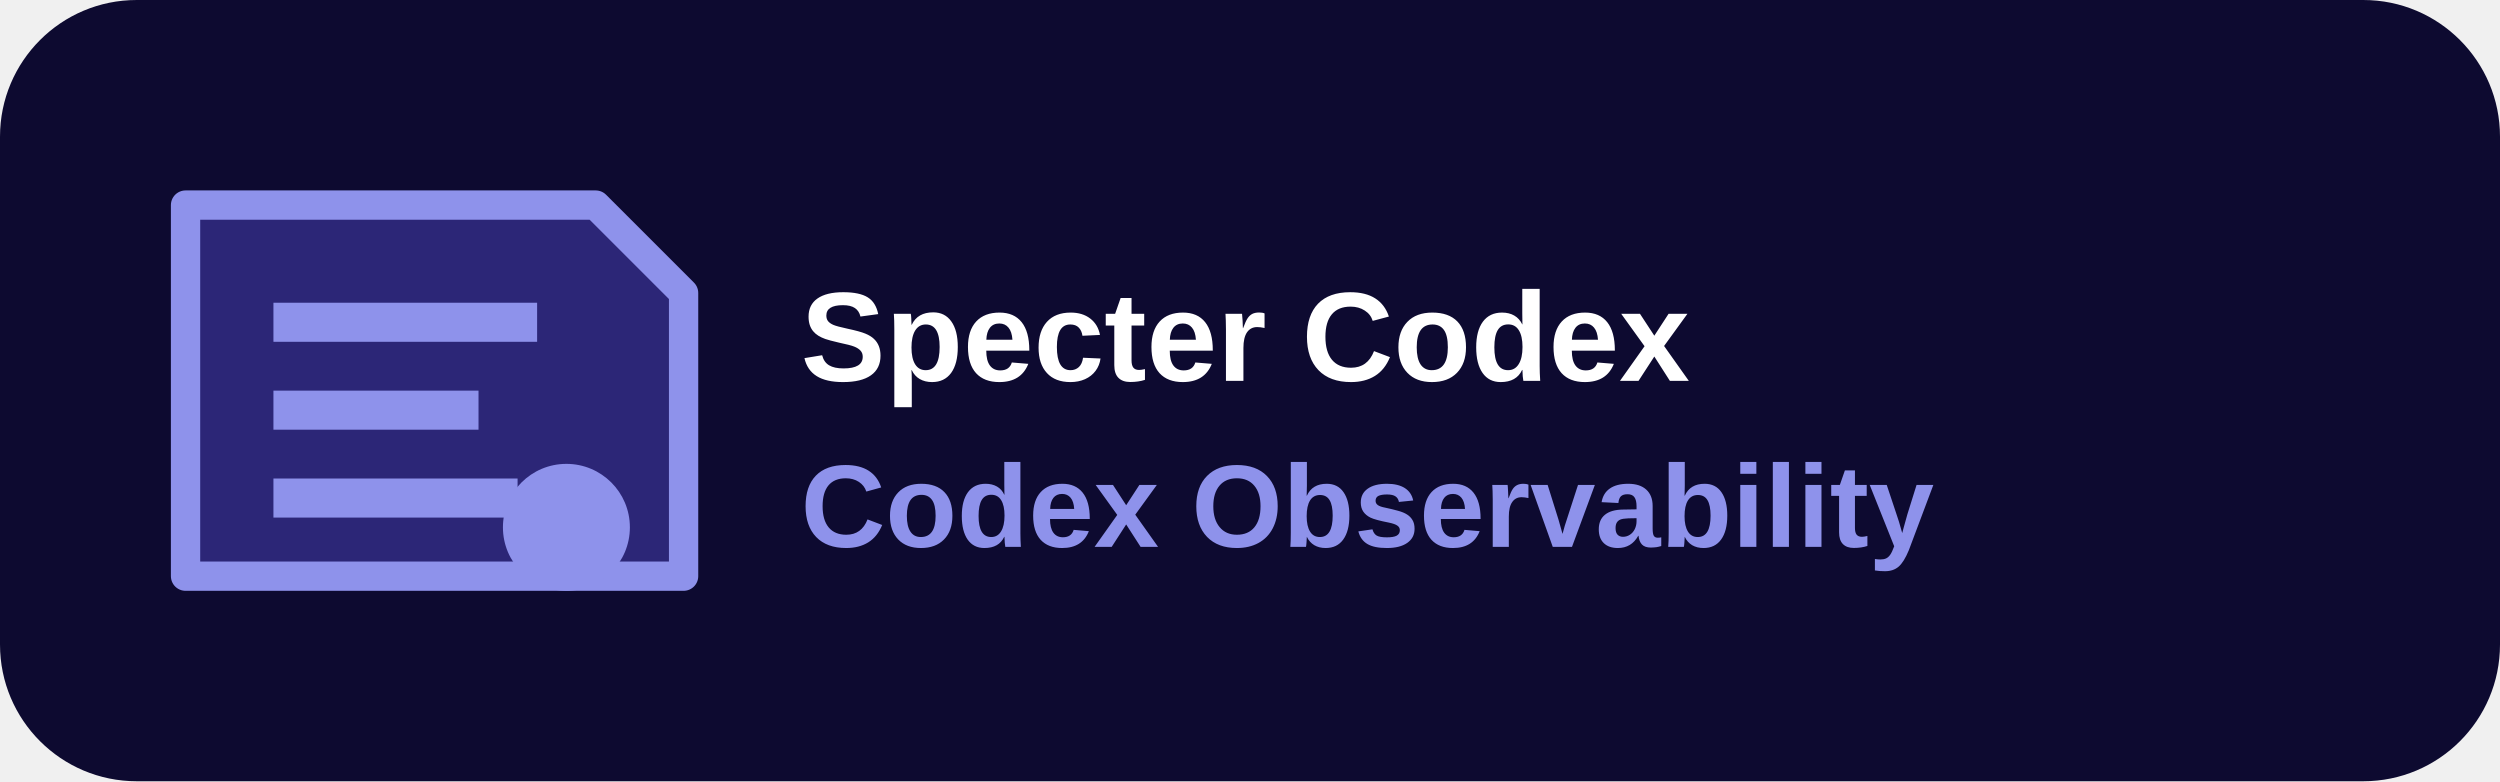
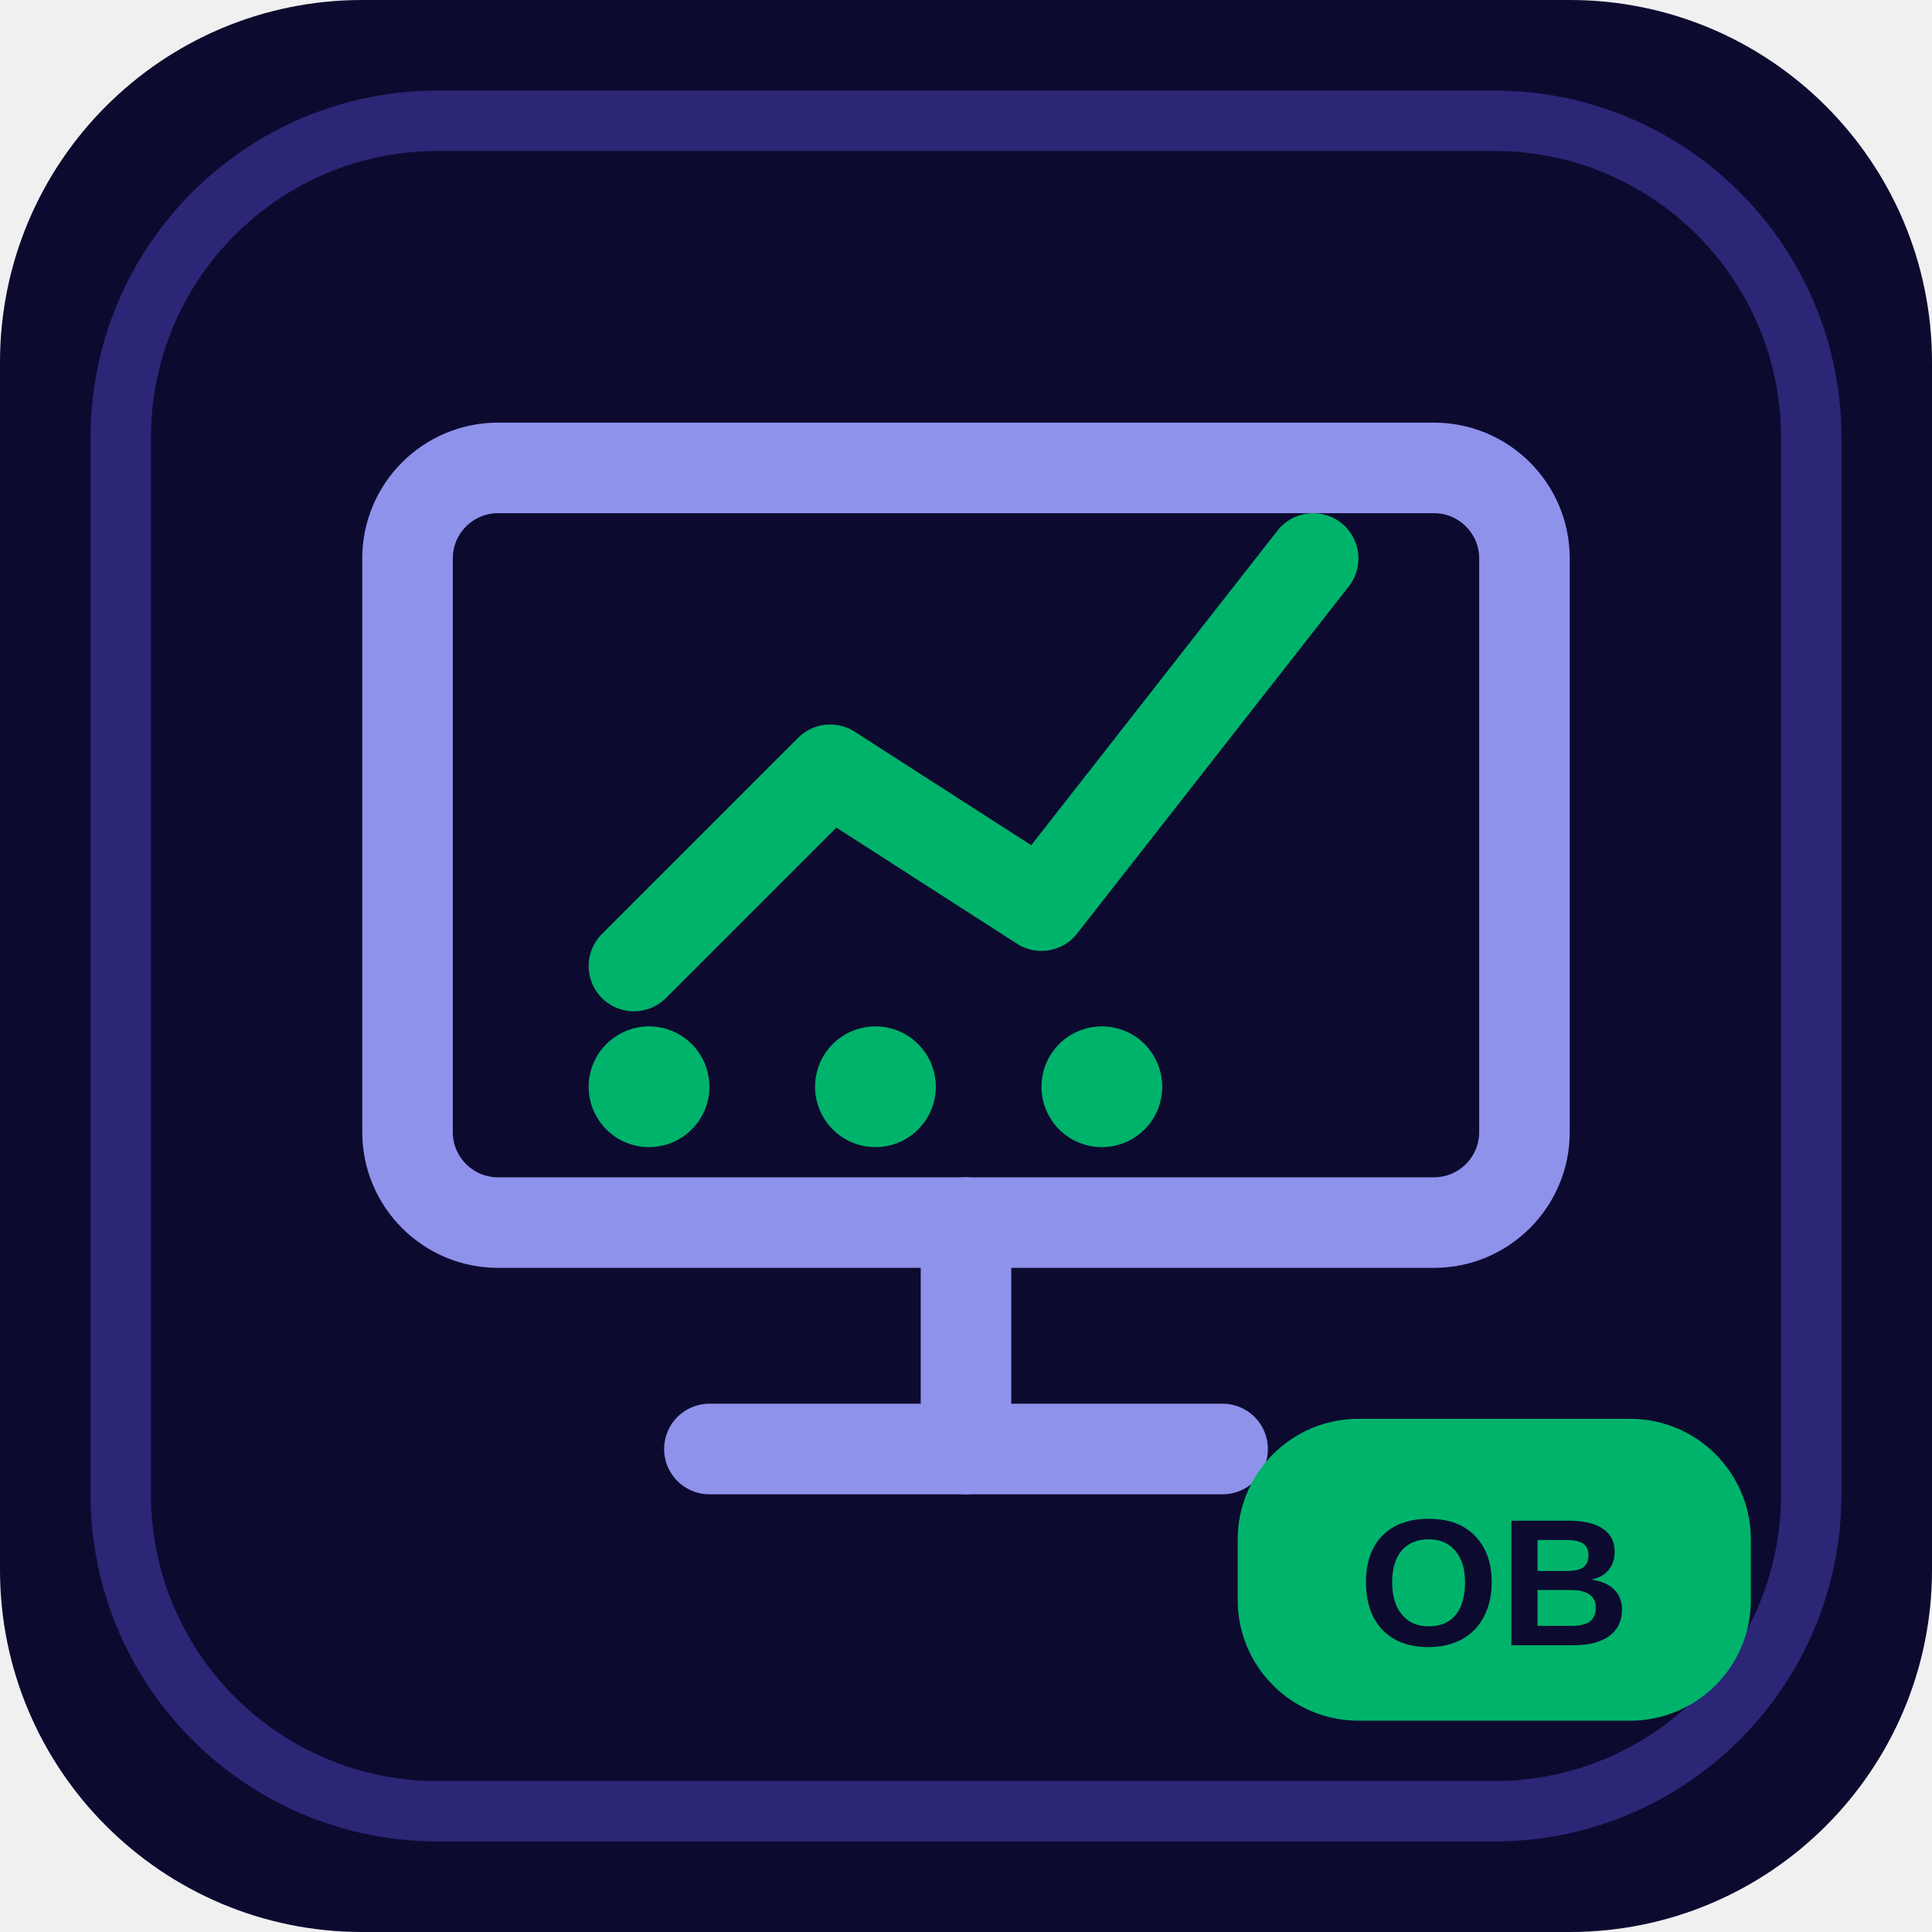
- <svg xmlns="http://www.w3.org/2000/svg" width="512" height="160" viewBox="0 0 512 160" role="img" aria-label="Codex Observability logo">
-   <rect width="512" height="160" rx="28" fill="#0D0A30" />
-   <path d="M38 42h84l18 18v58H38z" fill="#2C2677" stroke="#8E92EB" stroke-width="6" stroke-linejoin="round" />
-   <path d="M56 62h54v8H56zm0 18h42v8H56zm0 18h50v8H56z" fill="#8E92EB" />
-   <circle cx="116" cy="108" r="13" fill="#8E92EB" />
-   <text x="164" y="78" fill="#FFFFFF" font-family="Arial, Helvetica, sans-serif" font-size="26" font-weight="700">Specter Codex</text>
-   <text x="164" y="112" fill="#8E92EB" font-family="Arial, Helvetica, sans-serif" font-size="24" font-weight="600">Codex Observability</text>
+ <svg xmlns="http://www.w3.org/2000/svg" width="128" height="128" viewBox="0 0 128 128" role="img" aria-label="codex-observability icon">
+   <rect width="128" height="128" rx="24" fill="#0D0A30" />
+   <rect x="8" y="8" width="112" height="112" rx="21" fill="none" stroke="#2C2677" stroke-width="4" />
+   <g>
+     <rect x="27" y="31" width="74" height="50" rx="6" fill="none" stroke="#8E92EB" stroke-width="6" />
+     <line x1="47" y1="96" x2="81" y2="96" stroke="#8E92EB" stroke-width="6" stroke-linecap="round" />
+     <line x1="64" y1="81" x2="64" y2="96" stroke="#8E92EB" stroke-width="6" stroke-linecap="round" />
+     <path d="M42 64l13-13 14 9 18-23" fill="none" stroke="#00B36B" stroke-width="6" stroke-linecap="round" stroke-linejoin="round" />
+     <line x1="43" y1="72" x2="43" y2="72" stroke="#00B36B" stroke-width="8" stroke-linecap="round" />
+     <line x1="58" y1="72" x2="58" y2="72" stroke="#00B36B" stroke-width="8" stroke-linecap="round" />
+     <line x1="73" y1="72" x2="73" y2="72" stroke="#00B36B" stroke-width="8" stroke-linecap="round" />
+   </g>
+   <rect x="82" y="94" width="34" height="20" rx="8" fill="#00B36B" />
+   <text x="99" y="109" fill="#0D0A30" font-family="Arial, Helvetica, sans-serif" font-size="12" font-weight="800" text-anchor="middle">OB</text>
</svg>
